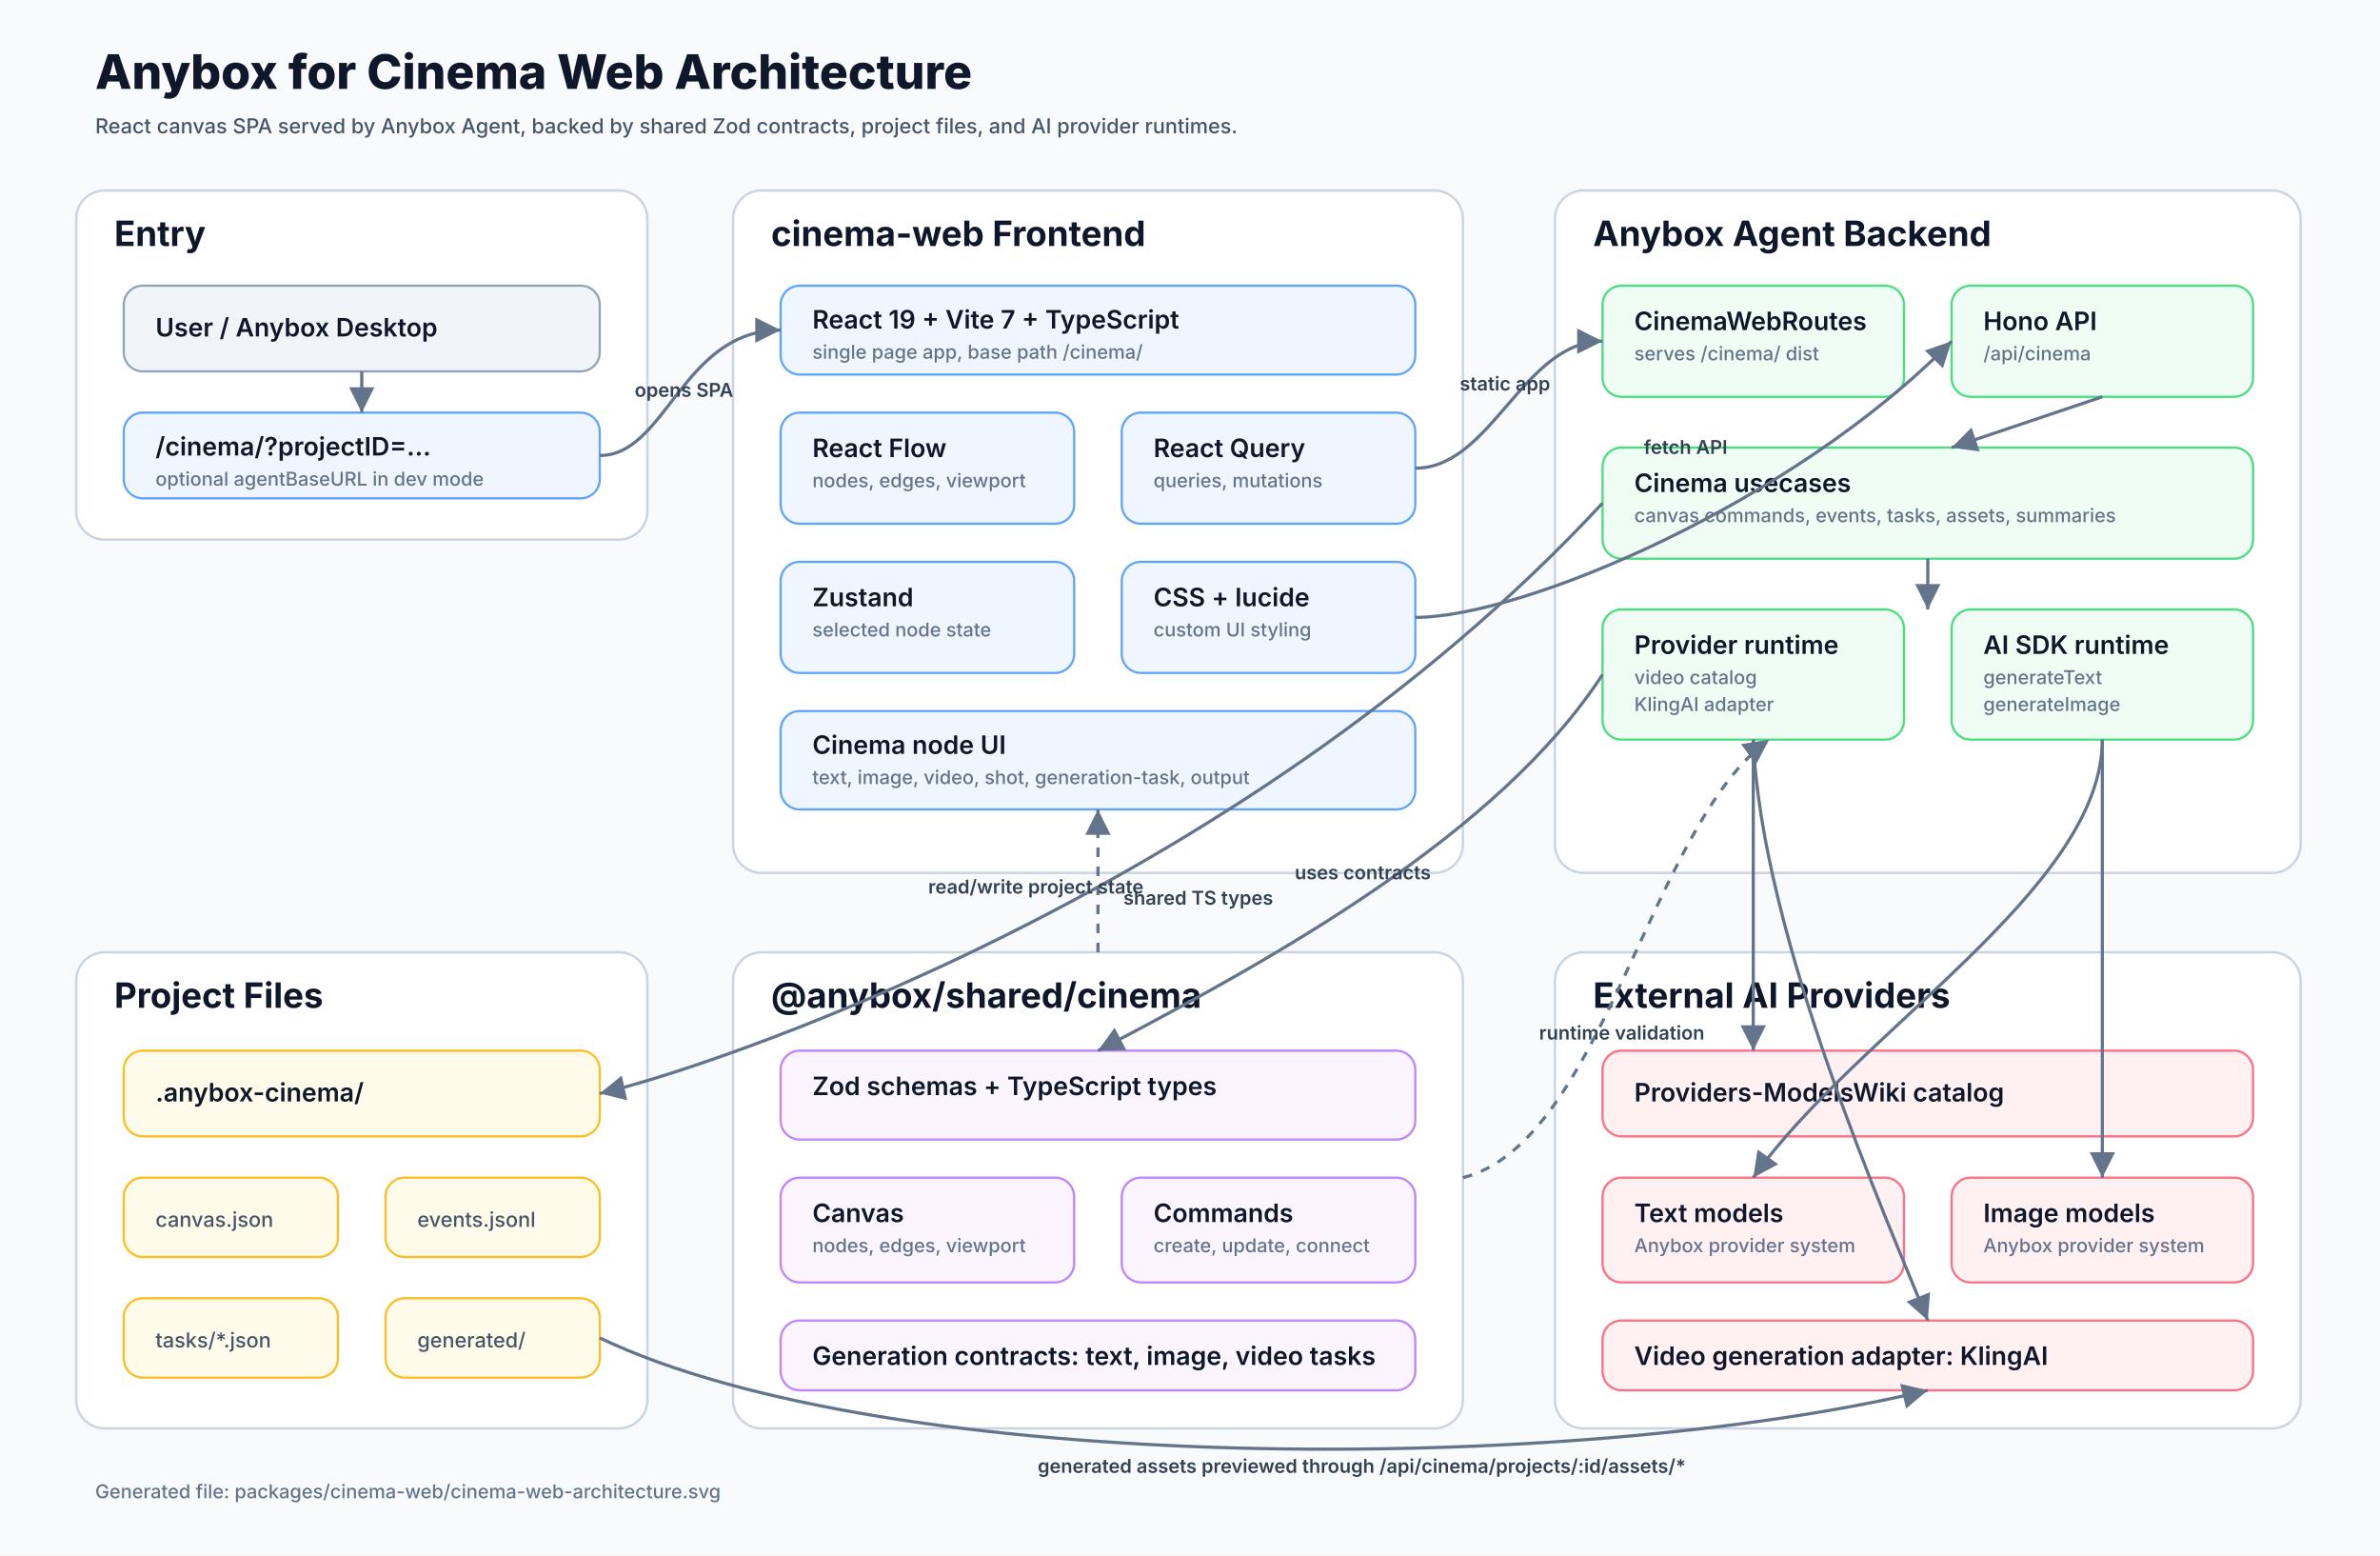
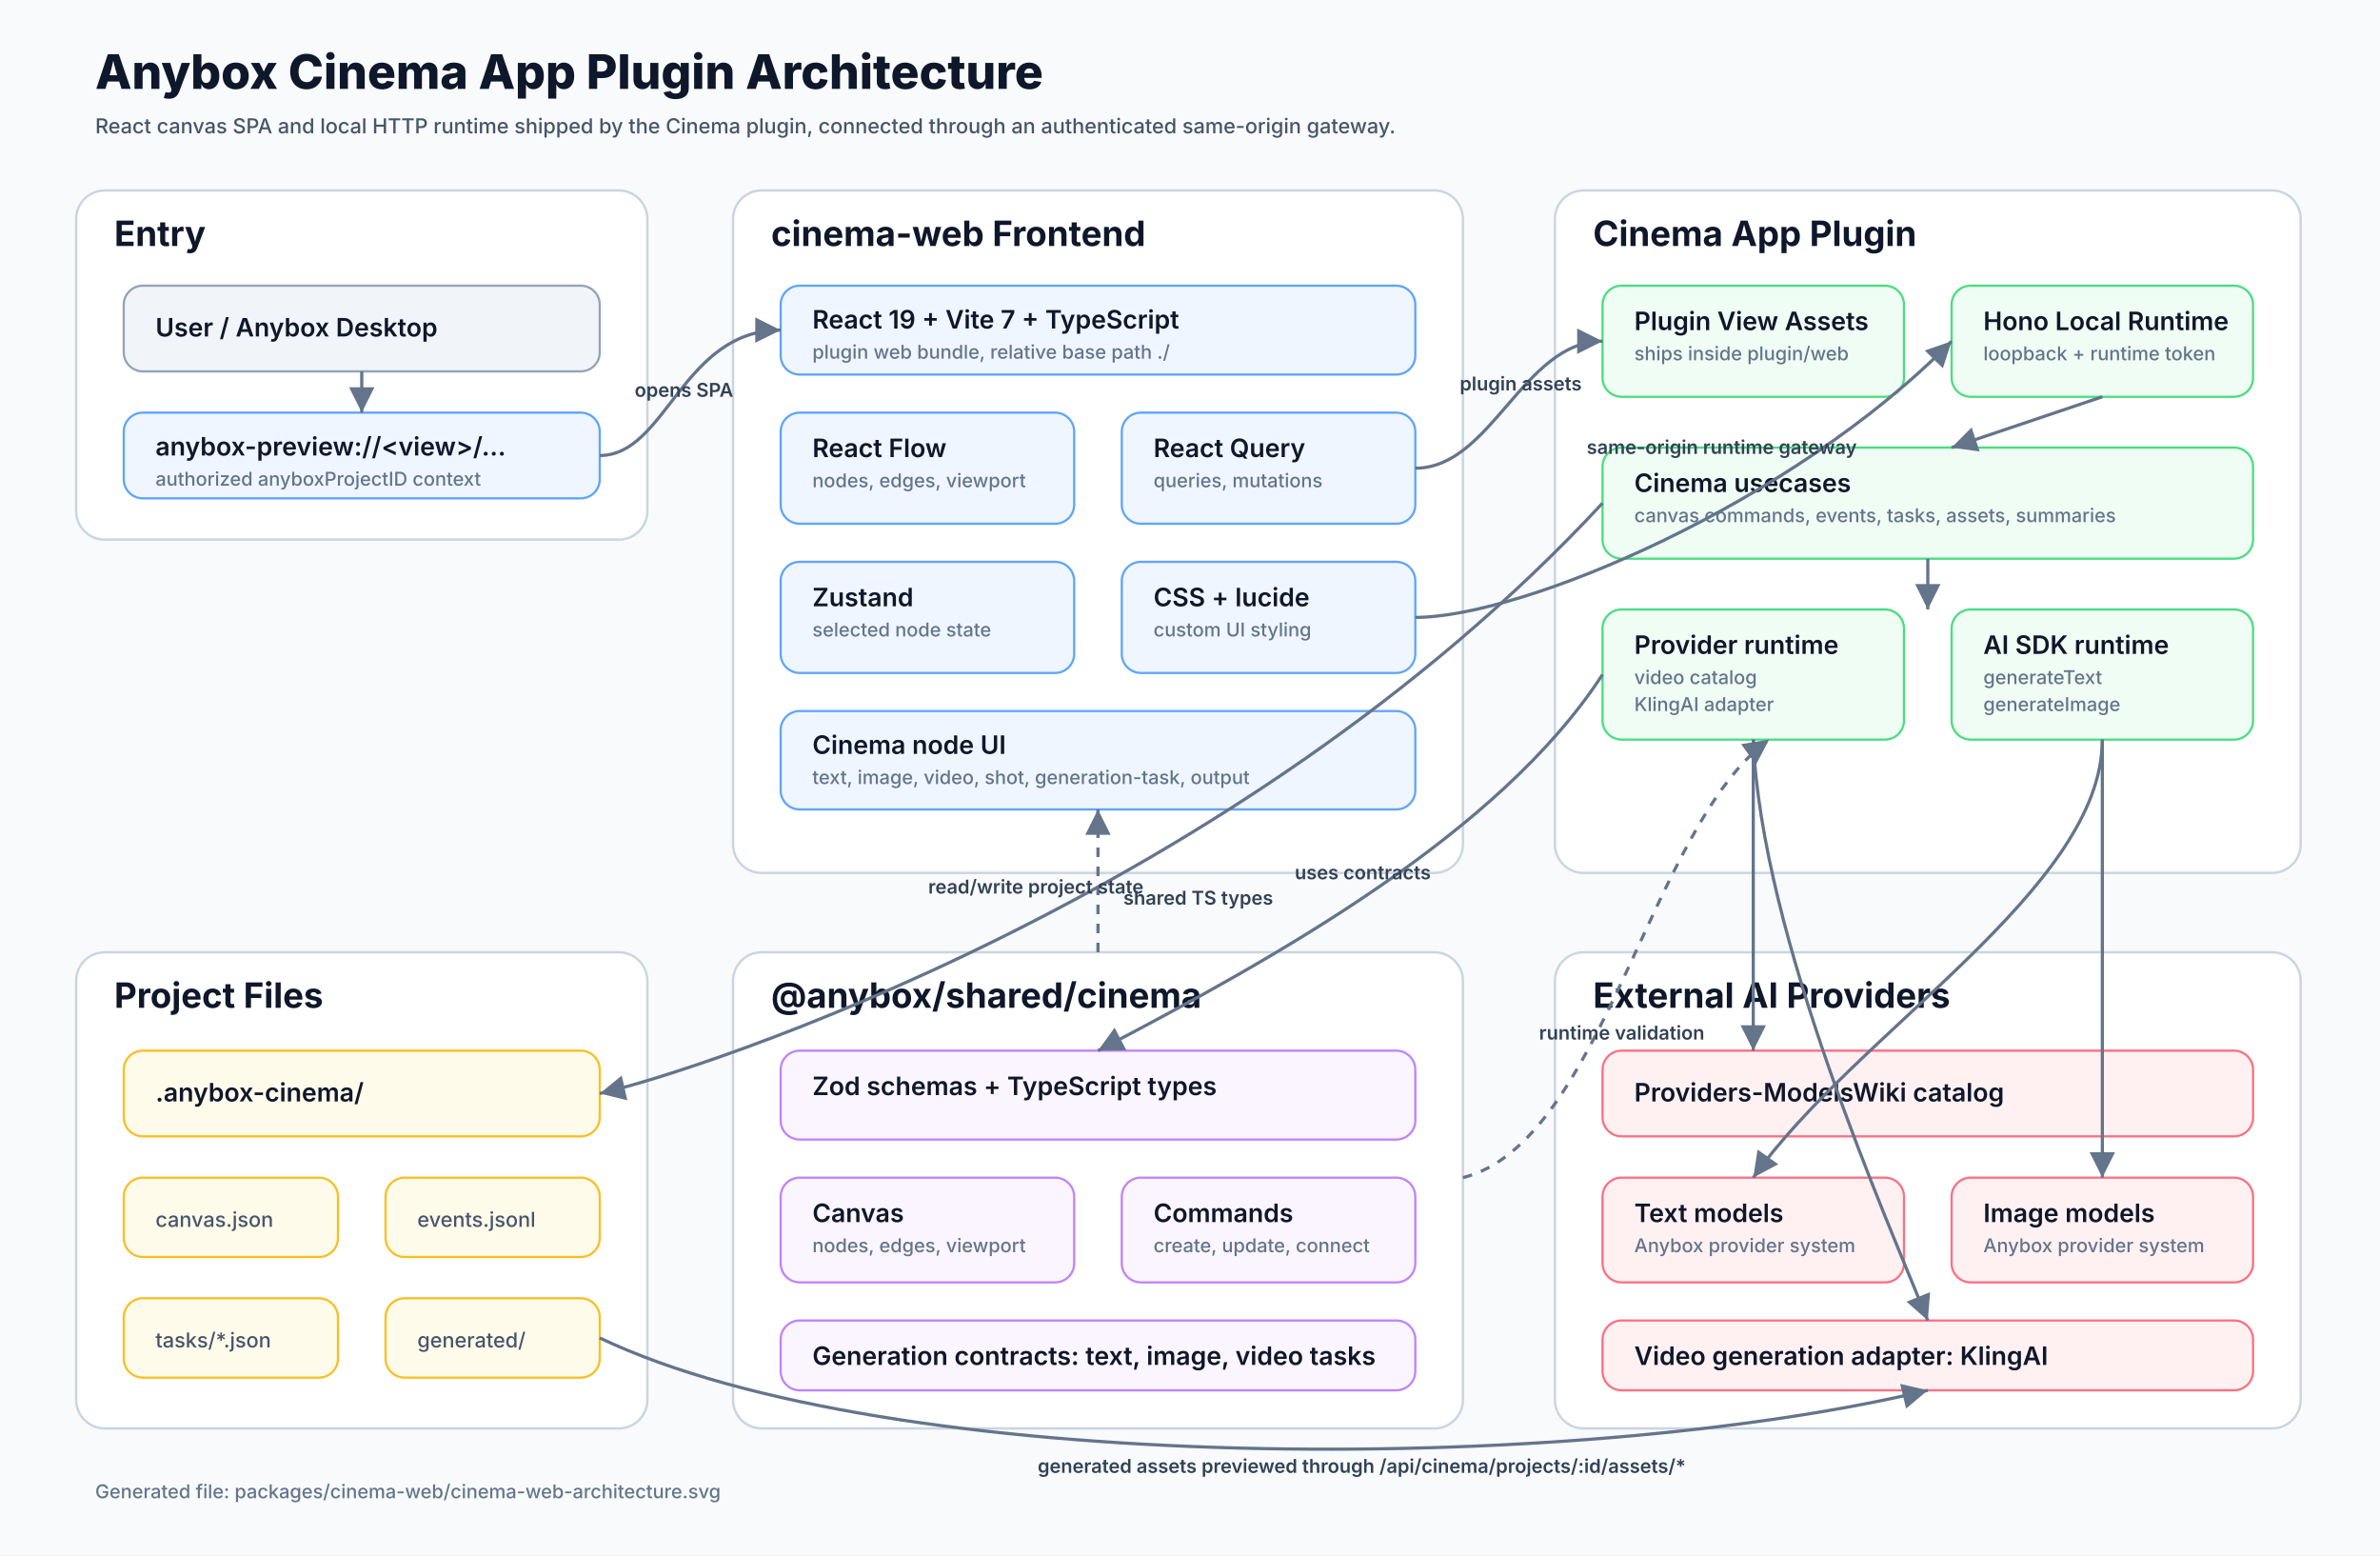
<svg xmlns="http://www.w3.org/2000/svg" width="1500" height="980" viewBox="0 0 1500 980">
  <defs>
    <marker id="arrow" markerWidth="12" markerHeight="12" refX="10" refY="6" orient="auto" markerUnits="strokeWidth">
      <path d="M2,2 L10,6 L2,10 Z" fill="#64748b" />
    </marker>
    <style>
      .bg { fill: #f8fafc; }
      .section { fill: #ffffff; stroke: #cbd5e1; stroke-width: 1.5; rx: 18; }
      .section-title { font: 700 22px -apple-system, BlinkMacSystemFont, "Segoe UI", sans-serif; fill: #0f172a; }
      .box { fill: #ffffff; stroke: #94a3b8; stroke-width: 1.4; rx: 12; }
      .box-blue { fill: #eff6ff; stroke: #60a5fa; }
      .box-green { fill: #f0fdf4; stroke: #4ade80; }
      .box-amber { fill: #fffbeb; stroke: #fbbf24; }
      .box-purple { fill: #faf5ff; stroke: #c084fc; }
      .box-rose { fill: #fff1f2; stroke: #fb7185; }
      .box-slate { fill: #f1f5f9; stroke: #94a3b8; }
      .text { font: 600 16px -apple-system, BlinkMacSystemFont, "Segoe UI", sans-serif; fill: #0f172a; }
      .small { font: 500 13px -apple-system, BlinkMacSystemFont, "Segoe UI", sans-serif; fill: #475569; }
      .tiny { font: 500 12px -apple-system, BlinkMacSystemFont, "Segoe UI", sans-serif; fill: #64748b; }
      .arrow { stroke: #64748b; stroke-width: 2; fill: none; marker-end: url(#arrow); }
      .dash { stroke-dasharray: 6 6; }
      .label { font: 600 12px -apple-system, BlinkMacSystemFont, "Segoe UI", sans-serif; fill: #334155; }
    </style>
  </defs>
  <rect class="bg" x="0" y="0" width="1500" height="980" />
-   <text x="60" y="56" style="font: 800 30px -apple-system, BlinkMacSystemFont, 'Segoe UI', sans-serif; fill:#0f172a;">Anybox for Cinema Web Architecture</text>
-   <text x="60" y="84" class="small">React canvas SPA served by Anybox Agent, backed by shared Zod contracts, project files, and AI provider runtimes.</text>
+   <text x="60" y="56" style="font: 800 30px -apple-system, BlinkMacSystemFont, 'Segoe UI', sans-serif; fill:#0f172a;">Anybox Cinema App Plugin Architecture</text>
+   <text x="60" y="84" class="small">React canvas SPA and local HTTP runtime shipped by the Cinema plugin, connected through an authenticated same-origin gateway.</text>
  <rect class="section" x="48" y="120" width="360" height="220" />
  <text x="72" y="155" class="section-title">Entry</text>
  <rect class="box box-slate" x="78" y="180" width="300" height="54" />
  <text x="98" y="212" class="text">User / Anybox Desktop</text>
  <rect class="box box-blue" x="78" y="260" width="300" height="54" />
-   <text x="98" y="287" class="text">/cinema/?projectID=...</text>
-   <text x="98" y="306" class="tiny">optional agentBaseURL in dev mode</text>
+   <text x="98" y="287" class="text">anybox-preview://&lt;view&gt;/...</text>
+   <text x="98" y="306" class="tiny">authorized anyboxProjectID context</text>
  <rect class="section" x="462" y="120" width="460" height="430" />
  <text x="486" y="155" class="section-title">cinema-web Frontend</text>
  <rect class="box box-blue" x="492" y="180" width="400" height="56" />
  <text x="512" y="207" class="text">React 19 + Vite 7 + TypeScript</text>
-   <text x="512" y="226" class="tiny">single page app, base path /cinema/</text>
+   <text x="512" y="226" class="tiny">plugin web bundle, relative base path ./</text>
  <rect class="box box-blue" x="492" y="260" width="185" height="70" />
  <text x="512" y="288" class="text">React Flow</text>
  <text x="512" y="307" class="tiny">nodes, edges, viewport</text>
  <rect class="box box-blue" x="707" y="260" width="185" height="70" />
  <text x="727" y="288" class="text">React Query</text>
  <text x="727" y="307" class="tiny">queries, mutations</text>
  <rect class="box box-blue" x="492" y="354" width="185" height="70" />
  <text x="512" y="382" class="text">Zustand</text>
  <text x="512" y="401" class="tiny">selected node state</text>
  <rect class="box box-blue" x="707" y="354" width="185" height="70" />
  <text x="727" y="382" class="text">CSS + lucide</text>
  <text x="727" y="401" class="tiny">custom UI styling</text>
  <rect class="box box-blue" x="492" y="448" width="400" height="62" />
  <text x="512" y="475" class="text">Cinema node UI</text>
  <text x="512" y="494" class="tiny">text, image, video, shot, generation-task, output</text>
  <rect class="section" x="980" y="120" width="470" height="430" />
-   <text x="1004" y="155" class="section-title">Anybox Agent Backend</text>
+   <text x="1004" y="155" class="section-title">Cinema App Plugin</text>
  <rect class="box box-green" x="1010" y="180" width="190" height="70" />
-   <text x="1030" y="208" class="text">CinemaWebRoutes</text>
-   <text x="1030" y="227" class="tiny">serves /cinema/ dist</text>
+   <text x="1030" y="208" class="text">Plugin View Assets</text>
+   <text x="1030" y="227" class="tiny">ships inside plugin/web</text>
  <rect class="box box-green" x="1230" y="180" width="190" height="70" />
-   <text x="1250" y="208" class="text">Hono API</text>
-   <text x="1250" y="227" class="tiny">/api/cinema</text>
+   <text x="1250" y="208" class="text">Hono Local Runtime</text>
+   <text x="1250" y="227" class="tiny">loopback + runtime token</text>
  <rect class="box box-green" x="1010" y="282" width="410" height="70" />
  <text x="1030" y="310" class="text">Cinema usecases</text>
  <text x="1030" y="329" class="tiny">canvas commands, events, tasks, assets, summaries</text>
  <rect class="box box-green" x="1010" y="384" width="190" height="82" />
  <text x="1030" y="412" class="text">Provider runtime</text>
  <text x="1030" y="431" class="tiny">video catalog</text>
  <text x="1030" y="448" class="tiny">KlingAI adapter</text>
  <rect class="box box-green" x="1230" y="384" width="190" height="82" />
  <text x="1250" y="412" class="text">AI SDK runtime</text>
  <text x="1250" y="431" class="tiny">generateText</text>
  <text x="1250" y="448" class="tiny">generateImage</text>
  <rect class="section" x="462" y="600" width="460" height="300" />
  <text x="486" y="635" class="section-title">@anybox/shared/cinema</text>
  <rect class="box box-purple" x="492" y="662" width="400" height="56" />
  <text x="512" y="690" class="text">Zod schemas + TypeScript types</text>
  <rect class="box box-purple" x="492" y="742" width="185" height="66" />
  <text x="512" y="770" class="text">Canvas</text>
  <text x="512" y="789" class="tiny">nodes, edges, viewport</text>
  <rect class="box box-purple" x="707" y="742" width="185" height="66" />
  <text x="727" y="770" class="text">Commands</text>
  <text x="727" y="789" class="tiny">create, update, connect</text>
  <rect class="box box-purple" x="492" y="832" width="400" height="44" />
  <text x="512" y="860" class="text">Generation contracts: text, image, video tasks</text>
  <rect class="section" x="48" y="600" width="360" height="300" />
  <text x="72" y="635" class="section-title">Project Files</text>
  <rect class="box box-amber" x="78" y="662" width="300" height="54" />
  <text x="98" y="694" class="text">.anybox-cinema/</text>
  <rect class="box box-amber" x="78" y="742" width="135" height="50" />
  <text x="98" y="773" class="small">canvas.json</text>
  <rect class="box box-amber" x="243" y="742" width="135" height="50" />
  <text x="263" y="773" class="small">events.jsonl</text>
  <rect class="box box-amber" x="78" y="818" width="135" height="50" />
  <text x="98" y="849" class="small">tasks/*.json</text>
  <rect class="box box-amber" x="243" y="818" width="135" height="50" />
  <text x="263" y="849" class="small">generated/</text>
  <rect class="section" x="980" y="600" width="470" height="300" />
  <text x="1004" y="635" class="section-title">External AI Providers</text>
  <rect class="box box-rose" x="1010" y="662" width="410" height="54" />
  <text x="1030" y="694" class="text">Providers-ModelsWiki catalog</text>
  <rect class="box box-rose" x="1010" y="742" width="190" height="66" />
  <text x="1030" y="770" class="text">Text models</text>
  <text x="1030" y="789" class="tiny">Anybox provider system</text>
  <rect class="box box-rose" x="1230" y="742" width="190" height="66" />
  <text x="1250" y="770" class="text">Image models</text>
  <text x="1250" y="789" class="tiny">Anybox provider system</text>
  <rect class="box box-rose" x="1010" y="832" width="410" height="44" />
  <text x="1030" y="860" class="text">Video generation adapter: KlingAI</text>
  <path class="arrow" d="M228 234 L228 260" />
  <path class="arrow" d="M378 287 C420 287, 430 208, 492 208" />
  <text x="400" y="250" class="label">opens SPA</text>
  <path class="arrow" d="M892 295 C940 295, 960 215, 1010 215" />
-   <text x="920" y="246" class="label">static app</text>
+   <text x="920" y="246" class="label">plugin assets</text>
  <path class="arrow" d="M892 389 C960 389, 1130 317, 1230 215" />
-   <text x="1036" y="286" class="label">fetch API</text>
+   <text x="1000" y="286" class="label">same-origin runtime gateway</text>
  <path class="arrow" d="M1325 250 L1230 282" />
  <path class="arrow" d="M1215 352 L1215 384" />
  <path class="arrow dash" d="M692 600 L692 510" />
  <text x="708" y="570" class="label">shared TS types</text>
  <path class="arrow dash" d="M922 742 C1010 720, 1040 520, 1115 466" />
  <text x="970" y="655" class="label">runtime validation</text>
  <path class="arrow" d="M1010 317 C780 565, 440 675, 378 689" />
  <text x="585" y="563" class="label">read/write project state</text>
  <path class="arrow" d="M1010 425 C945 525, 805 603, 692 662" />
  <text x="816" y="554" class="label">uses contracts</text>
  <path class="arrow" d="M1105 466 L1105 662" />
  <path class="arrow" d="M1325 466 C1325 560, 1170 650, 1105 742" />
  <path class="arrow" d="M1325 466 L1325 742" />
  <path class="arrow" d="M1105 466 C1110 590, 1190 770, 1215 832" />
  <path class="arrow" d="M378 843 C560 930, 990 930, 1215 876" />
  <text x="654" y="928" class="label">generated assets previewed through /api/cinema/projects/:id/assets/*</text>
  <text x="60" y="944" class="tiny">Generated file: packages/cinema-web/cinema-web-architecture.svg</text>
</svg>
